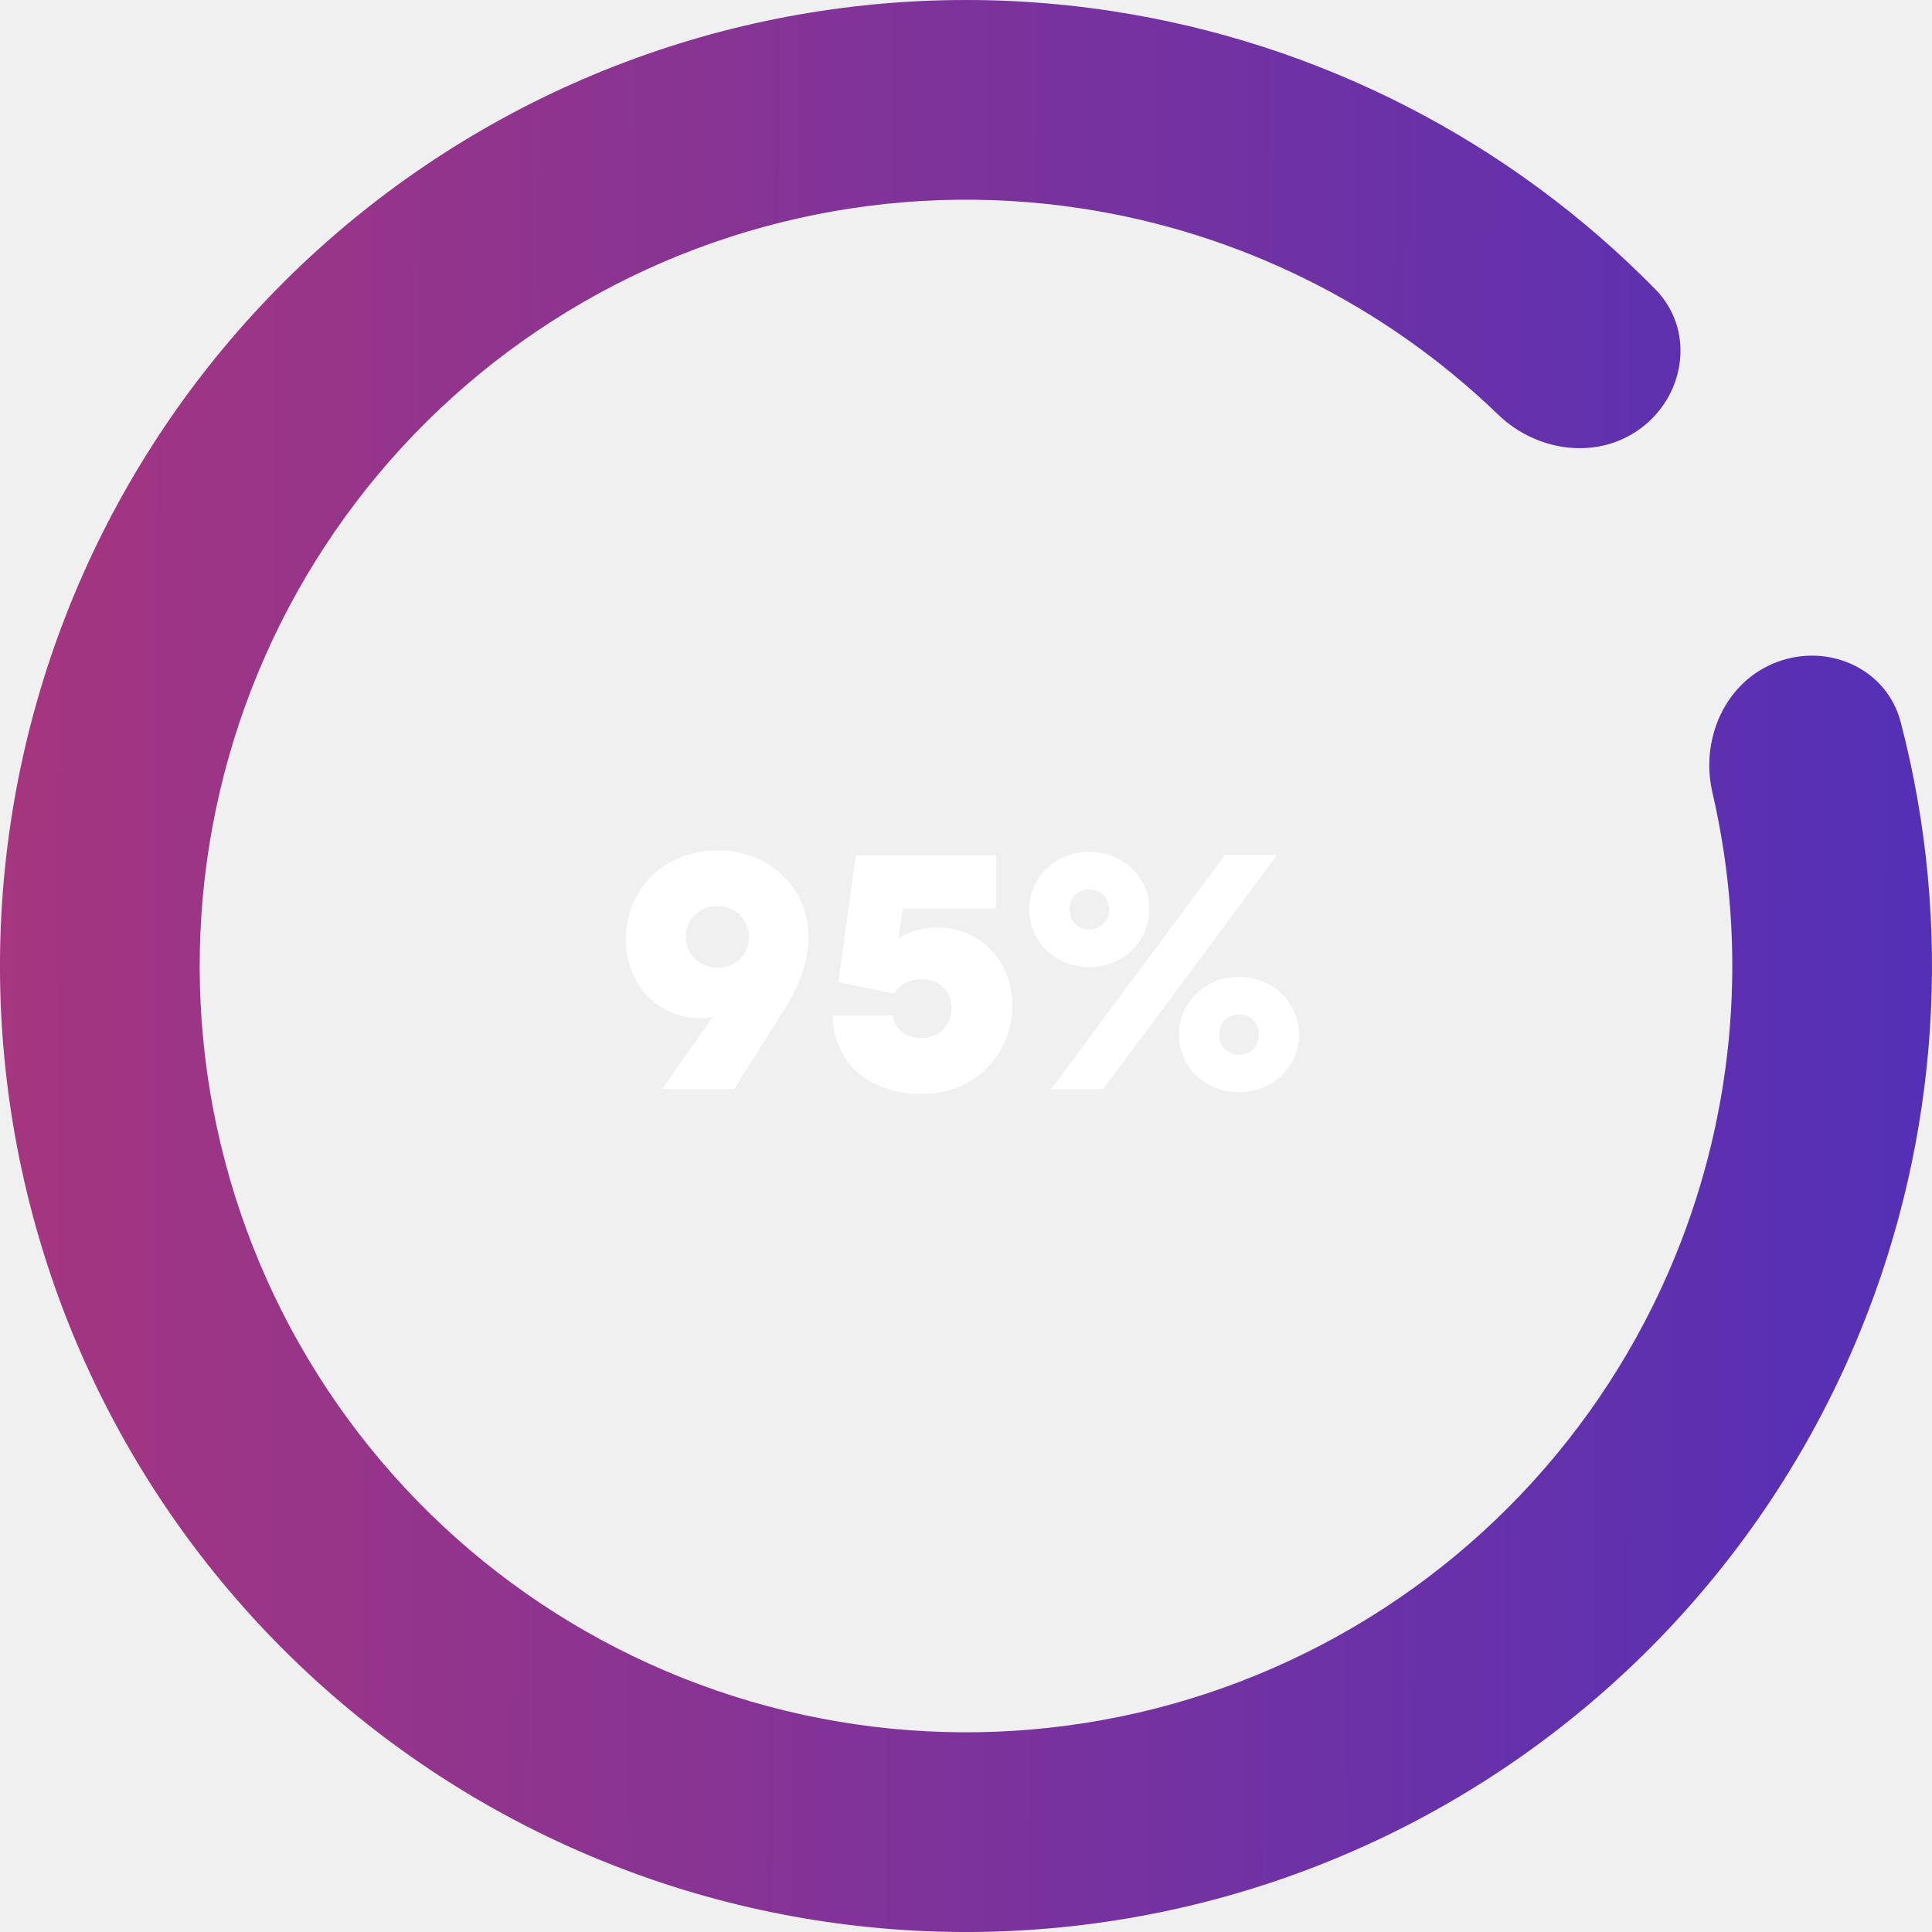
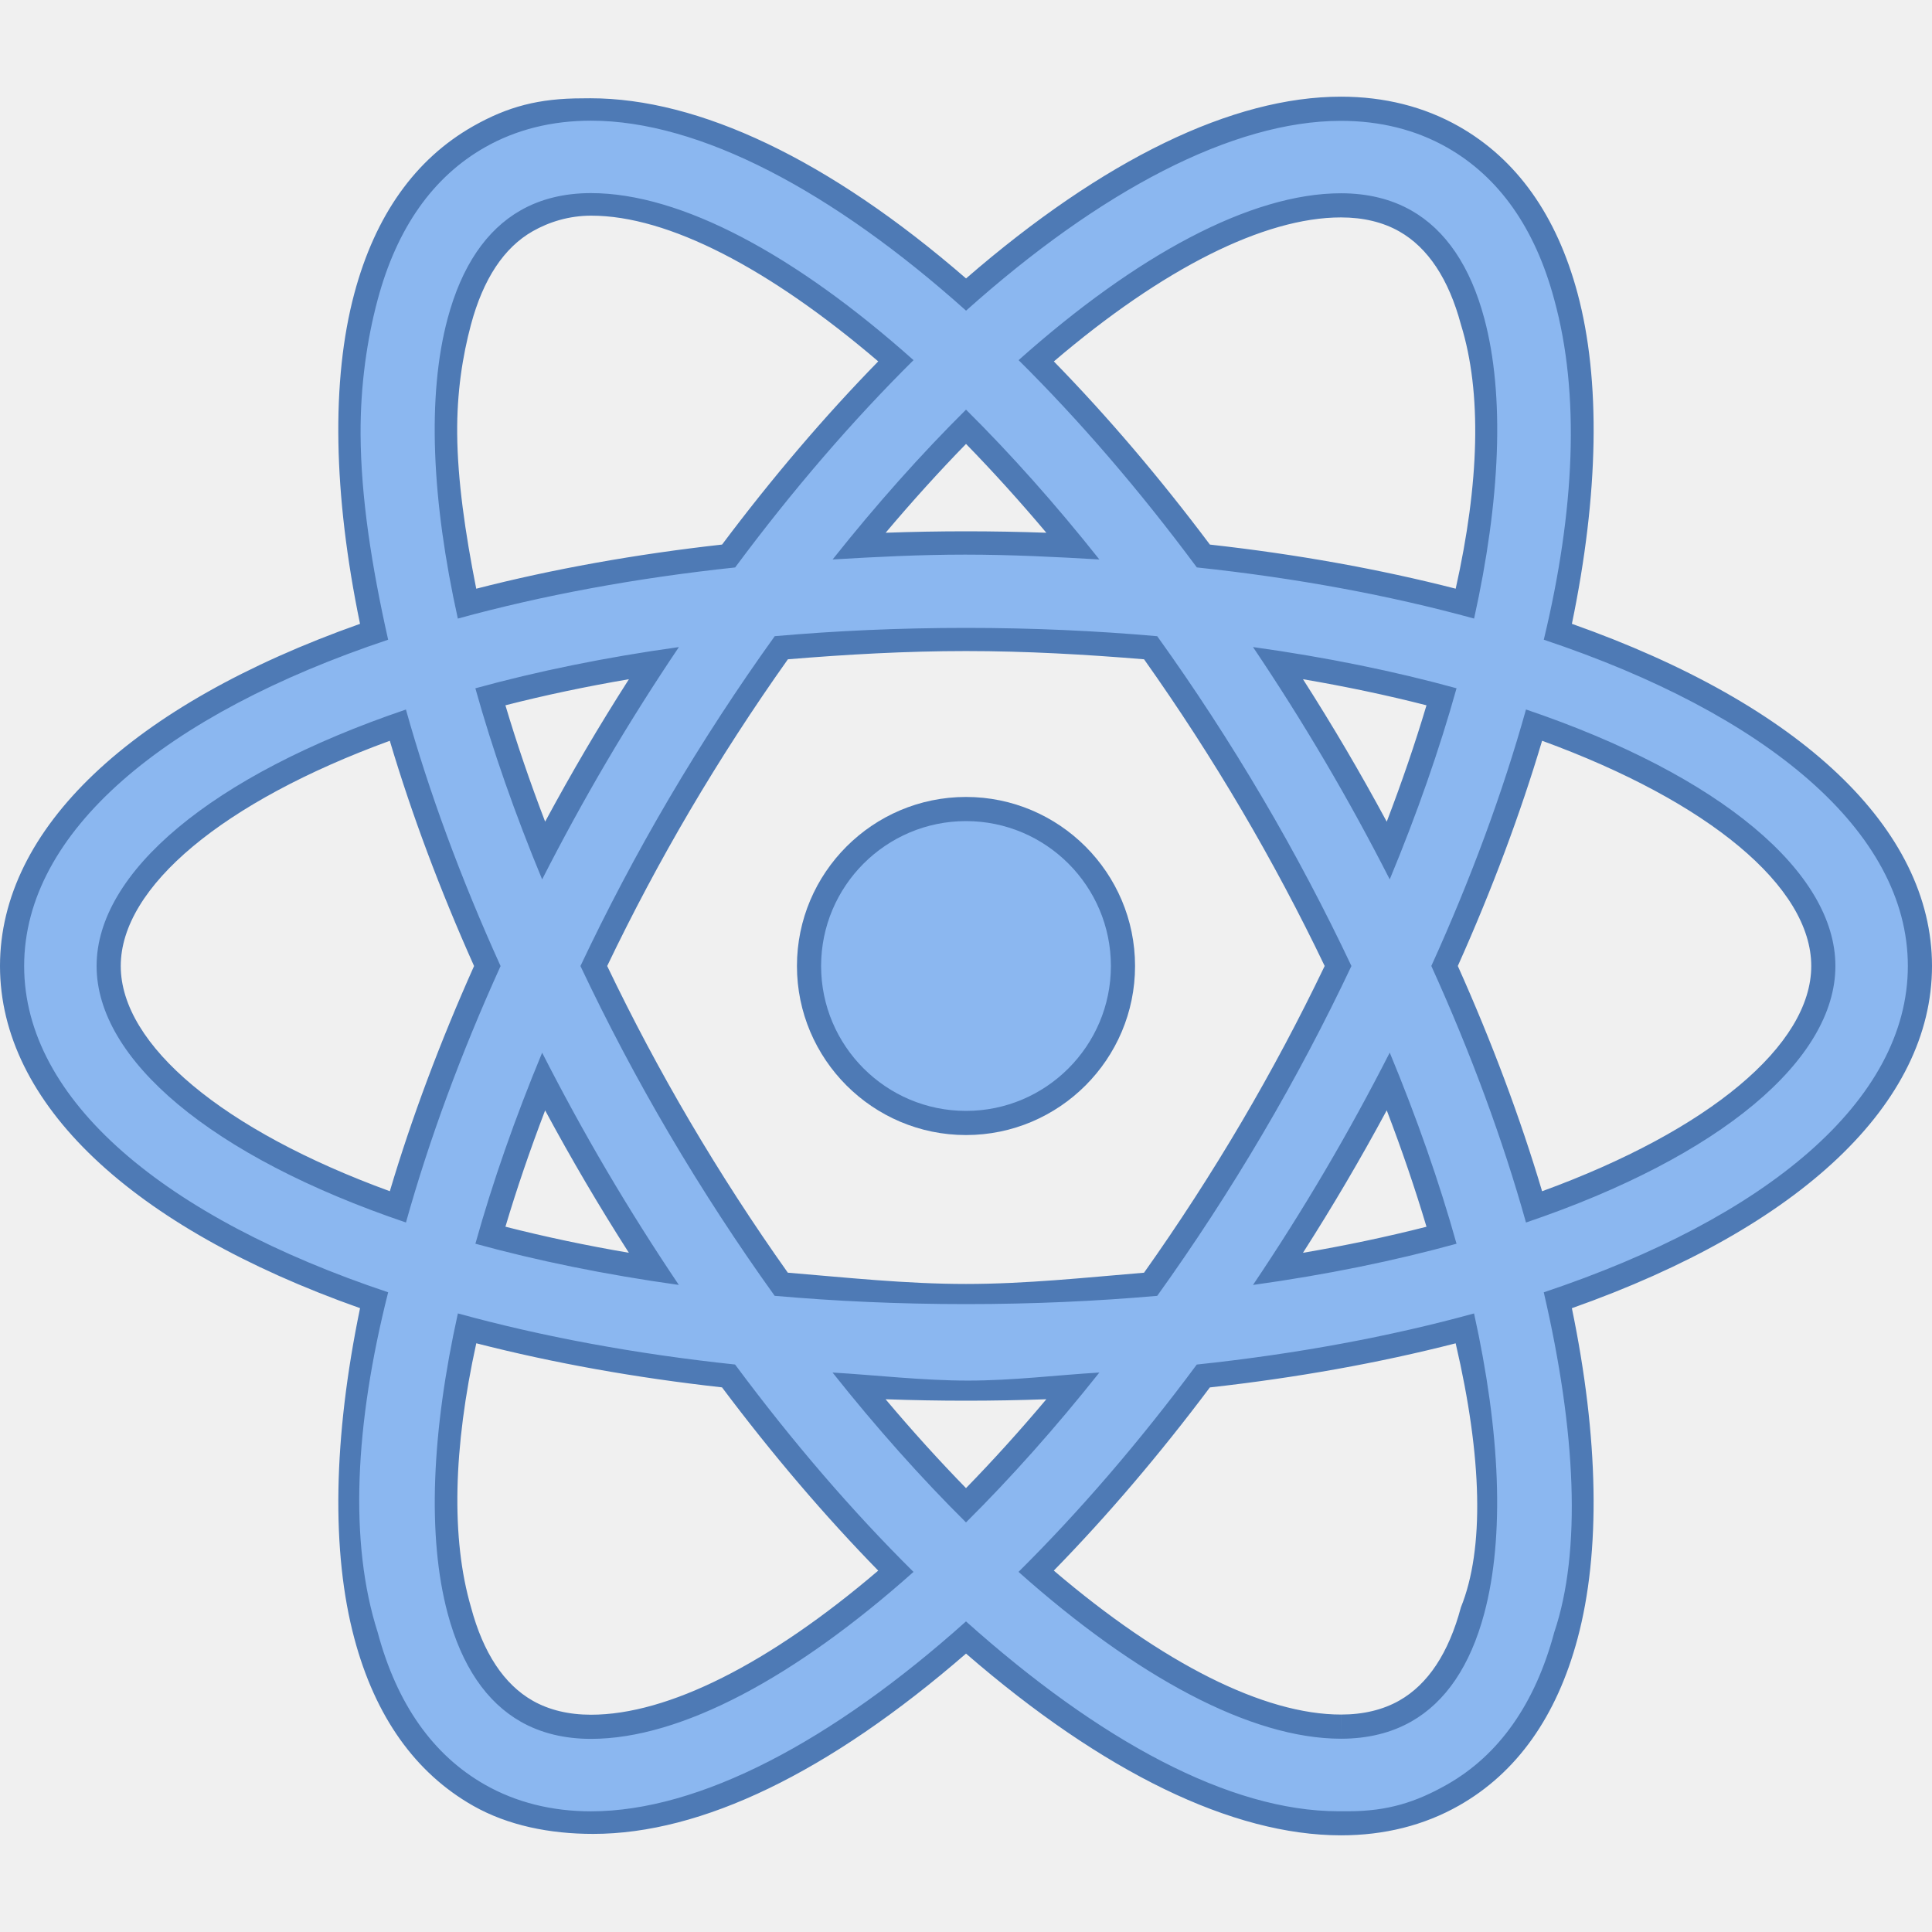
- <svg xmlns="http://www.w3.org/2000/svg" width="204" height="204" viewBox="0 0 204 204" fill="none">
-   <path d="M187.639 69.902C193.092 67.859 199.226 70.614 200.696 76.248C206.238 97.486 204.802 120.051 196.436 140.546C186.737 164.31 168.435 183.543 145.182 194.409C121.928 205.275 95.433 206.975 70.982 199.169C46.531 191.364 25.921 174.628 13.264 152.299C0.607 129.97 -3.166 103.69 2.696 78.702C8.559 53.713 23.627 31.854 44.894 17.484C66.161 3.114 92.064 -2.709 117.435 1.175C139.317 4.524 159.415 14.883 174.791 30.547C178.869 34.702 178.083 41.38 173.529 45.009C168.975 48.637 162.385 47.827 158.195 43.783C146.212 32.215 130.877 24.564 114.244 22.018C94.118 18.937 73.57 23.557 56.699 34.956C39.829 46.355 27.876 63.696 23.225 83.518C18.574 103.34 21.568 124.188 31.608 141.901C41.649 159.614 57.998 172.89 77.394 179.082C96.791 185.274 117.809 183.925 136.255 175.305C154.701 166.686 169.219 151.429 176.914 132.578C183.273 116.999 184.584 99.912 180.815 83.688C179.497 78.016 182.187 71.946 187.639 69.902Z" fill="url(#paint0_linear_16_339)" />
-   <path d="M66.08 99.16C66.08 103.804 69.32 107.512 74.036 107.512C74.648 107.512 75.08 107.44 75.332 107.296L69.896 115H77.528L83.072 106.18C84.476 103.912 85.376 101.32 85.376 98.98C85.376 93.724 81.308 89.8 75.728 89.8C70.256 89.8 66.08 93.76 66.08 99.16ZM72.416 98.908C72.416 97.072 73.892 95.668 75.764 95.668C77.636 95.668 79.076 97.108 79.076 98.944C79.076 100.78 77.636 102.184 75.764 102.184C73.892 102.184 72.416 100.744 72.416 98.908ZM94.397 104.92C94.937 104.056 95.981 103.372 97.313 103.372C99.149 103.372 100.481 104.668 100.481 106.432C100.481 108.196 99.149 109.6 97.313 109.6C95.405 109.6 94.361 108.34 94.253 107.224H87.917C88.025 112.228 91.697 115.504 97.421 115.504C102.785 115.504 106.889 111.508 106.889 106.108C106.889 101.644 103.685 97.936 98.969 97.936C97.421 97.936 96.053 98.332 94.865 99.088L95.333 95.92H105.161V90.304H90.365L88.529 103.696L94.397 104.92ZM121.357 96.028C121.357 92.608 118.585 89.944 115.021 89.944C111.457 89.944 108.685 92.608 108.685 96.028C108.685 99.448 111.457 102.112 115.021 102.112C118.585 102.112 121.357 99.448 121.357 96.028ZM117.109 96.028C117.109 97.288 116.209 98.152 115.021 98.152C113.833 98.152 112.933 97.288 112.933 96.028C112.933 94.768 113.833 93.904 115.021 93.904C116.209 93.904 117.109 94.768 117.109 96.028ZM134.857 90.268H129.349L110.989 115H116.497L134.857 90.268ZM124.489 109.24C124.489 112.66 127.261 115.324 130.825 115.324C134.389 115.324 137.161 112.66 137.161 109.24C137.161 105.82 134.389 103.156 130.825 103.156C127.261 103.156 124.489 105.82 124.489 109.24ZM128.737 109.24C128.737 107.98 129.637 107.116 130.825 107.116C132.013 107.116 132.913 107.98 132.913 109.24C132.913 110.5 132.013 111.364 130.825 111.364C129.637 111.364 128.737 110.5 128.737 109.24Z" fill="white" />
-   <defs>
-     <linearGradient id="paint0_linear_16_339" x1="-12.435" y1="91.215" x2="228.124" y2="92.098" gradientUnits="userSpaceOnUse">
-       <stop stop-color="#AA367C" />
-       <stop offset="1" stop-color="#4A2FBD" />
-     </linearGradient>
-   </defs>
+ <svg xmlns="http://www.w3.org/2000/svg" x="0px" y="0px" width="100" height="100" viewBox="0 0 80 80">
+   <path fill="#8bb7f0" d="M46.5,40c0,3.593-2.907,6.5-6.5,6.5s-6.5-2.907-6.5-6.5s2.907-6.5,6.5-6.5S46.5,36.407,46.5,40z" />
+   <path fill="#4e7ab5" d="M40,47c-3.859,0-7-3.14-7-7s3.141-7,7-7s7,3.14,7,7S43.859,47,40,47z M40,34c-3.309,0-6,2.691-6,6 s2.691,6,6,6s6-2.691,6-6S43.309,34,40,34z" />
+   <g>
+     <path fill="#8bb7f0" d="M24.474,75.503c-1.711,0-3.269-0.392-4.632-1.164c-2.28-1.293-3.856-3.521-4.686-6.62 c-0.965-3.607-0.85-8.398,0.332-13.878C5.956,50.562,0.5,45.531,0.5,40c0-5.532,5.455-10.562,14.987-13.84 c-1.182-5.481-1.298-10.272-0.333-13.879c0.83-3.1,2.406-5.328,4.685-6.62c1.362-0.772,2.921-1.164,4.632-1.164 c4.388,0,9.891,2.73,15.531,7.698c5.64-4.963,11.141-7.691,15.524-7.691c1.711,0,3.269,0.392,4.632,1.164 c2.277,1.291,3.854,3.515,4.684,6.611c0.966,3.606,0.85,8.398-0.333,13.88C74.043,29.437,79.5,34.468,79.5,40 s-5.457,10.563-14.991,13.842c1.182,5.481,1.298,10.272,0.332,13.878c-0.83,3.097-2.405,5.321-4.68,6.612 c-1.364,0.772-2.923,1.164-4.633,1.164c-4.386,0-9.889-2.728-15.527-7.689C34.361,72.774,28.859,75.503,24.474,75.503z M19.337,55.006c-0.991,4.717-1.102,8.747-0.316,11.679c0.542,2.026,1.481,3.431,2.794,4.175c0.753,0.427,1.648,0.644,2.659,0.644 c3.394,0,7.862-2.282,12.621-6.437c-2.385-2.402-4.713-5.121-6.928-8.091C26.336,56.56,22.696,55.898,19.337,55.006z M42.906,65.065c4.758,4.151,9.227,6.431,12.621,6.432c1.011,0,1.906-0.217,2.661-0.644c1.309-0.742,2.246-2.144,2.787-4.167 c0.786-2.934,0.676-6.963-0.315-11.679c-3.362,0.892-7.003,1.554-10.833,1.97C47.613,59.947,45.288,62.665,42.906,65.065z M35.566,57.393c1.452,1.776,2.938,3.433,4.434,4.94c1.492-1.506,2.979-3.163,4.43-4.94C42.939,57.464,41.454,57.5,40,57.5 C38.545,57.5,37.059,57.464,35.566,57.393z M32.349,53.179C34.844,53.392,37.417,53.5,40,53.5c2.585,0,5.155-0.108,7.646-0.32 c1.486-2.084,2.903-4.268,4.214-6.495c1.268-2.155,2.461-4.404,3.547-6.686c-1.083-2.276-2.275-4.524-3.546-6.684 c-1.308-2.222-2.725-4.406-4.215-6.495C45.157,26.608,42.587,26.5,40,26.5c-2.588,0-5.159,0.108-7.647,0.321 c-1.49,2.086-2.909,4.27-4.219,6.495c-1.27,2.159-2.462,4.407-3.546,6.686c1.082,2.274,2.274,4.522,3.545,6.684 C29.437,48.901,30.854,51.084,32.349,53.179z M57.491,44.779c-0.706,1.346-1.438,2.666-2.185,3.934 c-0.753,1.282-1.554,2.568-2.386,3.836c2.374-0.366,4.645-0.835,6.771-1.4C59.101,49.1,58.362,46.963,57.491,44.779z M20.304,51.148c2.127,0.564,4.397,1.034,6.768,1.4c-0.837-1.276-1.638-2.563-2.386-3.835c-0.745-1.267-1.478-2.585-2.183-3.931 C21.636,46.956,20.898,49.091,20.304,51.148z M59.816,40c1.528,3.391,2.773,6.743,3.708,9.977C70.926,47.373,75.5,43.574,75.5,40 s-4.574-7.373-11.976-9.977C62.591,33.257,61.345,36.609,59.816,40z M16.472,30.025C9.073,32.628,4.5,36.427,4.5,40 c0,3.574,4.573,7.373,11.974,9.976c0.934-3.235,2.179-6.587,3.705-9.974C18.652,36.614,17.407,33.262,16.472,30.025z M20.303,28.852c0.594,2.054,1.332,4.19,2.2,6.368c0.704-1.342,1.436-2.661,2.184-3.932c0.752-1.279,1.553-2.565,2.388-3.836 C24.701,27.817,22.431,28.287,20.303,28.852z M52.922,27.451c0.837,1.277,1.638,2.563,2.386,3.837 c0.746,1.267,1.479,2.586,2.185,3.932c0.869-2.177,1.607-4.313,2.201-6.369C57.564,28.286,55.294,27.816,52.922,27.451z M24.471,8.497c-1.011,0-1.905,0.216-2.657,0.644c-1.312,0.744-2.252,2.149-2.795,4.175c-0.785,2.935-0.675,6.964,0.317,11.679 c3.36-0.892,7.002-1.555,10.834-1.971c2.217-2.971,4.545-5.688,6.927-8.088C32.337,10.779,27.866,8.497,24.471,8.497z M49.828,23.023c3.83,0.416,7.471,1.078,10.833,1.97c0.992-4.716,1.103-8.746,0.316-11.68c-0.542-2.022-1.48-3.424-2.79-4.166 c-0.754-0.427-1.649-0.644-2.661-0.644c-3.393,0-7.86,2.281-12.619,6.433C45.287,17.335,47.613,20.053,49.828,23.023z M40,22.5 c1.454,0,2.939,0.036,4.431,0.107c-1.45-1.774-2.936-3.43-4.429-4.938c-1.497,1.51-2.982,3.166-4.432,4.938 C37.061,22.536,38.546,22.5,40,22.5z" />
+     <path fill="#4e7ab5" d="M24.471,4.997c4.494,0,9.996,2.91,15.532,7.867c5.535-4.953,11.034-7.86,15.524-7.86 c1.623,0,3.099,0.37,4.386,1.099c2.156,1.222,3.652,3.343,4.446,6.306c1.077,3.917,0.851,8.74-0.434,14.08 C73.147,29.57,79,34.431,79,40s-5.853,10.43-15.076,13.512c1.341,5.773,1.566,10.726,0.434,14.079 c-0.794,2.962-2.289,5.084-4.443,6.306C58.626,74.627,57.455,75,55.833,75c-0.001,0-0.416,0-0.417,0 c-4.492,0-9.882-2.91-15.416-7.861c-5.535,4.956-11.035,7.864-15.527,7.864c-1.623,0-3.099-0.37-4.386-1.099 c-2.158-1.225-3.655-3.349-4.448-6.314c-1.19-3.717-0.95-8.603,0.434-14.079C6.852,50.429,1,45.569,1,40 c0-5.568,5.852-10.429,15.072-13.511C15.385,23.43,14.946,20.59,14.931,18c-0.012-2.046,0.267-3.949,0.707-5.59 c0.794-2.966,2.29-5.09,4.448-6.314C21.372,5.366,22.848,4.997,24.471,4.997 M18.958,25.614c3.477-0.955,7.338-1.677,11.483-2.117 c2.382-3.21,4.875-6.096,7.386-8.584c-4.872-4.346-9.616-6.917-13.356-6.917c-1.099,0-2.075,0.238-2.904,0.709 c-1.433,0.813-2.452,2.32-3.031,4.481C17.678,16.388,17.873,20.716,18.958,25.614 M61.039,25.613 c1.085-4.898,1.28-9.227,0.422-12.429c-0.578-2.157-1.597-3.661-3.027-4.472c-0.83-0.471-1.809-0.709-2.907-0.709 c-3.737,0-8.478,2.568-13.349,6.91c2.51,2.488,5,5.374,7.38,8.583C53.701,23.936,57.562,24.658,61.039,25.613 M34.477,23.166 c1.802-0.107,3.609-0.2,5.488-0.2c1.879,0,3.755,0.094,5.557,0.2c-1.808-2.279-3.664-4.361-5.521-6.204 C38.144,18.805,36.287,20.887,34.477,23.166 M40,54c2.761,0,5.404-0.121,7.918-0.342c1.519-2.117,2.988-4.365,4.372-6.719 c1.353-2.299,2.577-4.626,3.67-6.939c-1.093-2.313-2.317-4.639-3.669-6.937c-1.385-2.355-2.853-4.602-4.373-6.719 C45.405,26.121,42.762,26,40,26s-5.406,0.121-7.92,0.343c-1.521,2.117-2.991,4.365-4.376,6.719 c-1.352,2.299-2.576,4.626-3.669,6.939c1.093,2.313,2.316,4.639,3.668,6.937c1.385,2.354,2.854,4.602,4.374,6.719 C34.592,53.879,37.237,54,40,54 M57.546,36.413c1.125-2.709,2.056-5.369,2.766-7.913c-2.553-0.702-5.373-1.282-8.428-1.707 c1.028,1.527,2.029,3.11,2.992,4.748C55.83,33.16,56.717,34.788,57.546,36.413 M22.449,36.414c0.828-1.625,1.716-3.253,2.668-4.873 c0.964-1.638,1.966-3.22,2.995-4.747c-3.055,0.424-5.875,1.005-8.428,1.707C20.394,31.045,21.325,33.704,22.449,36.414 M63.188,50.622C71.264,47.886,76,43.866,76,40s-4.736-7.886-12.812-10.622c-0.953,3.405-2.269,6.983-3.92,10.621 C60.919,43.638,62.235,47.216,63.188,50.622 M16.81,50.621c0.952-3.404,2.267-6.982,3.918-10.619 c-1.651-3.638-2.967-7.217-3.919-10.622C8.734,32.116,4,36.135,4,40C4,43.866,8.735,47.885,16.81,50.621 M51.884,53.207 c3.055-0.424,5.875-1.004,8.428-1.707c-0.711-2.544-1.642-5.204-2.766-7.914c-0.829,1.625-1.717,3.253-2.67,4.873 C53.913,50.097,52.912,51.68,51.884,53.207 M28.109,53.206c-1.028-1.527-2.029-3.109-2.993-4.746 c-0.952-1.619-1.839-3.246-2.667-4.87c-1.124,2.708-2.054,5.367-2.764,7.91C22.237,52.201,25.056,52.781,28.109,53.206 M24.474,72.003c3.739,0,8.481-2.57,13.352-6.914c-2.513-2.489-5.005-5.376-7.388-8.587c-4.143-0.439-8.002-1.161-11.478-2.116 c-1.084,4.898-1.279,9.226-0.422,12.428c0.578,2.16,1.598,3.667,3.03,4.48C22.396,71.765,23.375,72.003,24.474,72.003 M55.527,71.997L55.527,71.997c1.099,0,2.076-0.238,2.907-0.709c1.43-0.811,2.447-2.315,3.024-4.473 c0.858-3.203,0.663-7.531-0.421-12.428c-3.477,0.955-7.337,1.677-11.481,2.116c-2.38,3.21-4.871,6.096-7.381,8.585 C47.046,69.428,51.788,71.996,55.527,71.997 M40,63.04c1.857-1.844,3.713-3.927,5.522-6.206c-1.801,0.107-3.559,0.333-5.439,0.333 c-1.881,0-3.807-0.226-5.609-0.333C36.284,59.114,38.142,61.197,40,63.04 M24.116,4.072c-1.799,0-3.085,0.338-4.523,1.153 c-2.399,1.361-4.055,3.691-4.921,6.926c-0.96,3.587-0.877,8.302,0.236,13.681C5.419,29.189,0,34.325,0,40 c0,5.676,5.42,10.811,14.909,14.168c-1.113,5.379-1.196,10.094-0.235,13.681c0.865,3.233,2.52,5.563,4.921,6.926 c1.44,0.816,3.17,1.163,4.968,1.163c4.487,0,9.753-2.535,15.438-7.466c5.684,4.926,11.039,7.524,15.525,7.525 c1.799,0,3.441-0.413,4.881-1.229c2.397-1.359,4.051-3.686,4.916-6.917c0.961-3.588,0.878-8.303-0.235-13.681 C74.579,50.812,80,45.676,80,40s-5.42-10.812-14.911-14.169c1.114-5.38,1.196-10.095,0.235-13.682 c-0.866-3.231-2.521-5.558-4.919-6.917c-1.439-0.815-3.081-1.229-4.879-1.229c-4.485,0-9.839,2.599-15.524,7.527 c-5.686-4.932-11.066-7.461-15.554-7.461L24.116,4.072z M19.72,24.377c-0.462-2.324-0.772-4.502-0.789-6.412 c-0.015-1.72,0.221-3.217,0.57-4.521c0.507-1.892,1.368-3.194,2.559-3.87c0.676-0.384,1.5-0.644,2.423-0.644 c3.181,0,7.367,2.178,11.883,6.034c-2.221,2.273-4.392,4.819-6.466,7.585C26.315,22.949,22.897,23.562,19.72,24.377L19.72,24.377z M43.638,14.966c4.515-3.853,8.711-5.963,11.888-5.963c0.924,0,1.737,0.195,2.414,0.579c1.189,0.674,2.049,1.973,2.555,3.861 c0.874,2.818,0.761,6.564-0.218,10.933c-3.177-0.814-6.594-1.428-10.178-1.826C48.026,19.785,45.857,17.239,43.638,14.966 L43.638,14.966z M36.673,22.06c1.096-1.3,2.209-2.53,3.328-3.678c1.119,1.148,2.231,2.378,3.326,3.678 C42.208,22.02,41.095,22,40,22S37.793,22.02,36.673,22.06L36.673,22.06z M32.625,27.3c2.405-0.199,4.883-0.341,7.375-0.341 c2.491,0,4.969,0.142,7.373,0.341c1.432,2.019,2.796,4.126,4.056,6.269c1.222,2.078,2.373,4.239,3.423,6.43 c-1.051,2.192-2.202,4.354-3.424,6.432c-1.261,2.144-2.624,4.25-4.056,6.269c-2.403,0.199-4.881,0.466-7.372,0.466 c-2.493,0-4.972-0.268-7.378-0.467c-1.433-2.018-2.797-4.125-4.058-6.269c-1.222-2.077-2.372-4.238-3.422-6.43 c1.05-2.192,2.201-4.354,3.423-6.432C29.827,31.425,31.192,29.318,32.625,27.3L32.625,27.3z M57.422,34.024 c-0.549-1.018-1.112-2.018-1.683-2.99c-0.57-0.969-1.167-1.942-1.785-2.909c1.774,0.302,3.485,0.663,5.114,1.08 C58.601,30.771,58.05,32.383,57.422,34.024L57.422,34.024z M20.928,29.205c1.629-0.417,3.34-0.778,5.114-1.08 c-0.619,0.967-1.216,1.94-1.786,2.908c-0.571,0.972-1.134,1.972-1.683,2.99C21.945,32.384,21.395,30.772,20.928,29.205 L20.928,29.205z M60.365,39.999c1.415-3.162,2.587-6.292,3.49-9.326C70.758,33.192,75,36.721,75,40s-4.242,6.808-11.145,9.327 C62.951,46.292,61.78,43.161,60.365,39.999L60.365,39.999z M16.142,49.326C9.241,46.807,5,43.278,5,40s4.241-6.807,11.141-9.326 c0.903,3.035,2.074,6.165,3.489,9.327C18.216,43.162,17.045,46.292,16.142,49.326L16.142,49.326z M53.953,51.876 c0.618-0.968,1.216-1.941,1.785-2.909c0.572-0.972,1.135-1.973,1.684-2.991c0.628,1.641,1.178,3.254,1.646,4.821 C57.438,51.212,55.727,51.574,53.953,51.876L53.953,51.876z M20.929,50.795c0.467-1.566,1.017-3.177,1.644-4.816 c0.548,1.017,1.111,2.017,1.682,2.988c0.569,0.968,1.166,1.94,1.785,2.908C24.267,51.572,22.557,51.211,20.929,50.795 L20.929,50.795z M24.474,71.003c-0.924,0-1.736-0.195-2.413-0.579c-1.19-0.676-2.051-1.977-2.557-3.869 c-0.831-2.845-0.737-6.592,0.218-10.933c3.176,0.814,6.592,1.428,10.175,1.826c2.075,2.766,4.246,5.313,6.468,7.588 C31.85,68.893,27.653,71.004,24.474,71.003L24.474,71.003L24.474,71.003z M50.098,57.45c3.584-0.399,7.001-1.012,10.178-1.826 c1.105,4.74,1.192,8.518,0.217,10.932c-0.505,1.889-1.364,3.188-2.552,3.861c-0.678,0.384-1.49,0.579-2.413,0.579v1l-0.001-1 c-3.18,0-7.377-2.11-11.891-5.961C45.856,62.762,48.025,60.216,50.098,57.45L50.098,57.45z M40,61.62 c-1.12-1.148-2.234-2.379-3.33-3.68C37.79,57.98,38.904,58,40,58c1.095,0,2.208-0.02,3.327-0.06 C42.232,59.241,41.119,60.472,40,61.62L40,61.62z" />
+   </g>
</svg>
